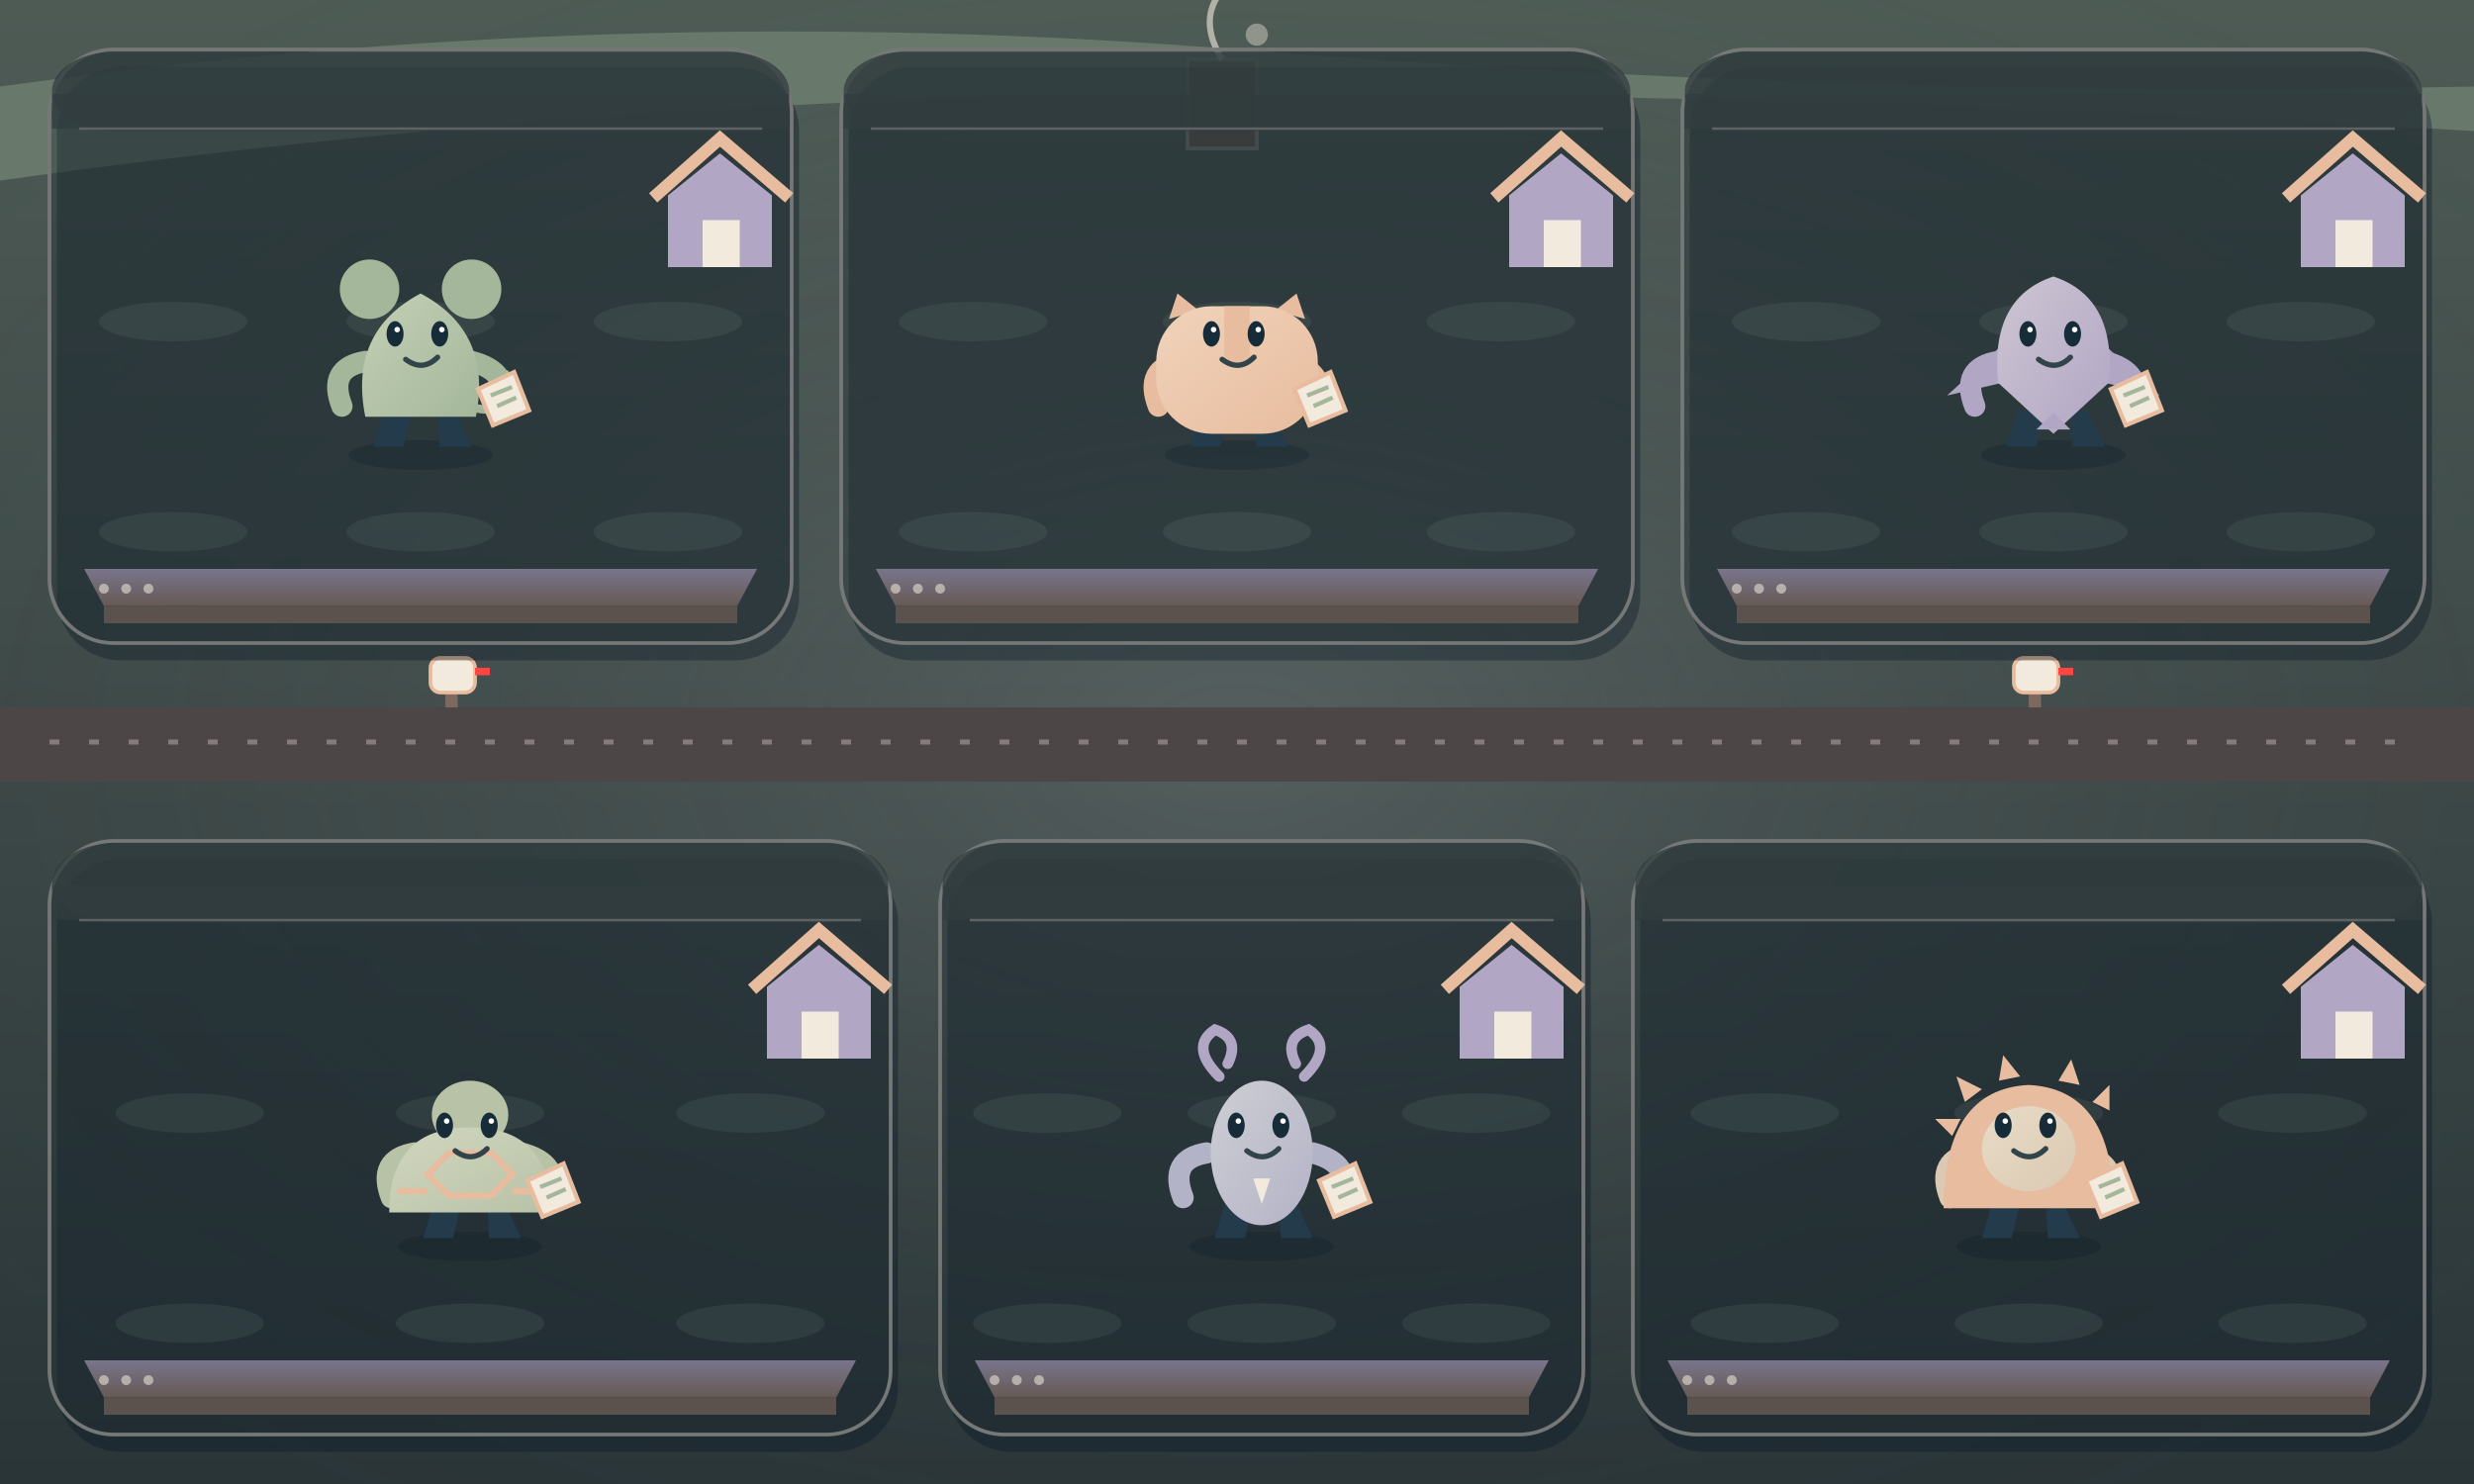
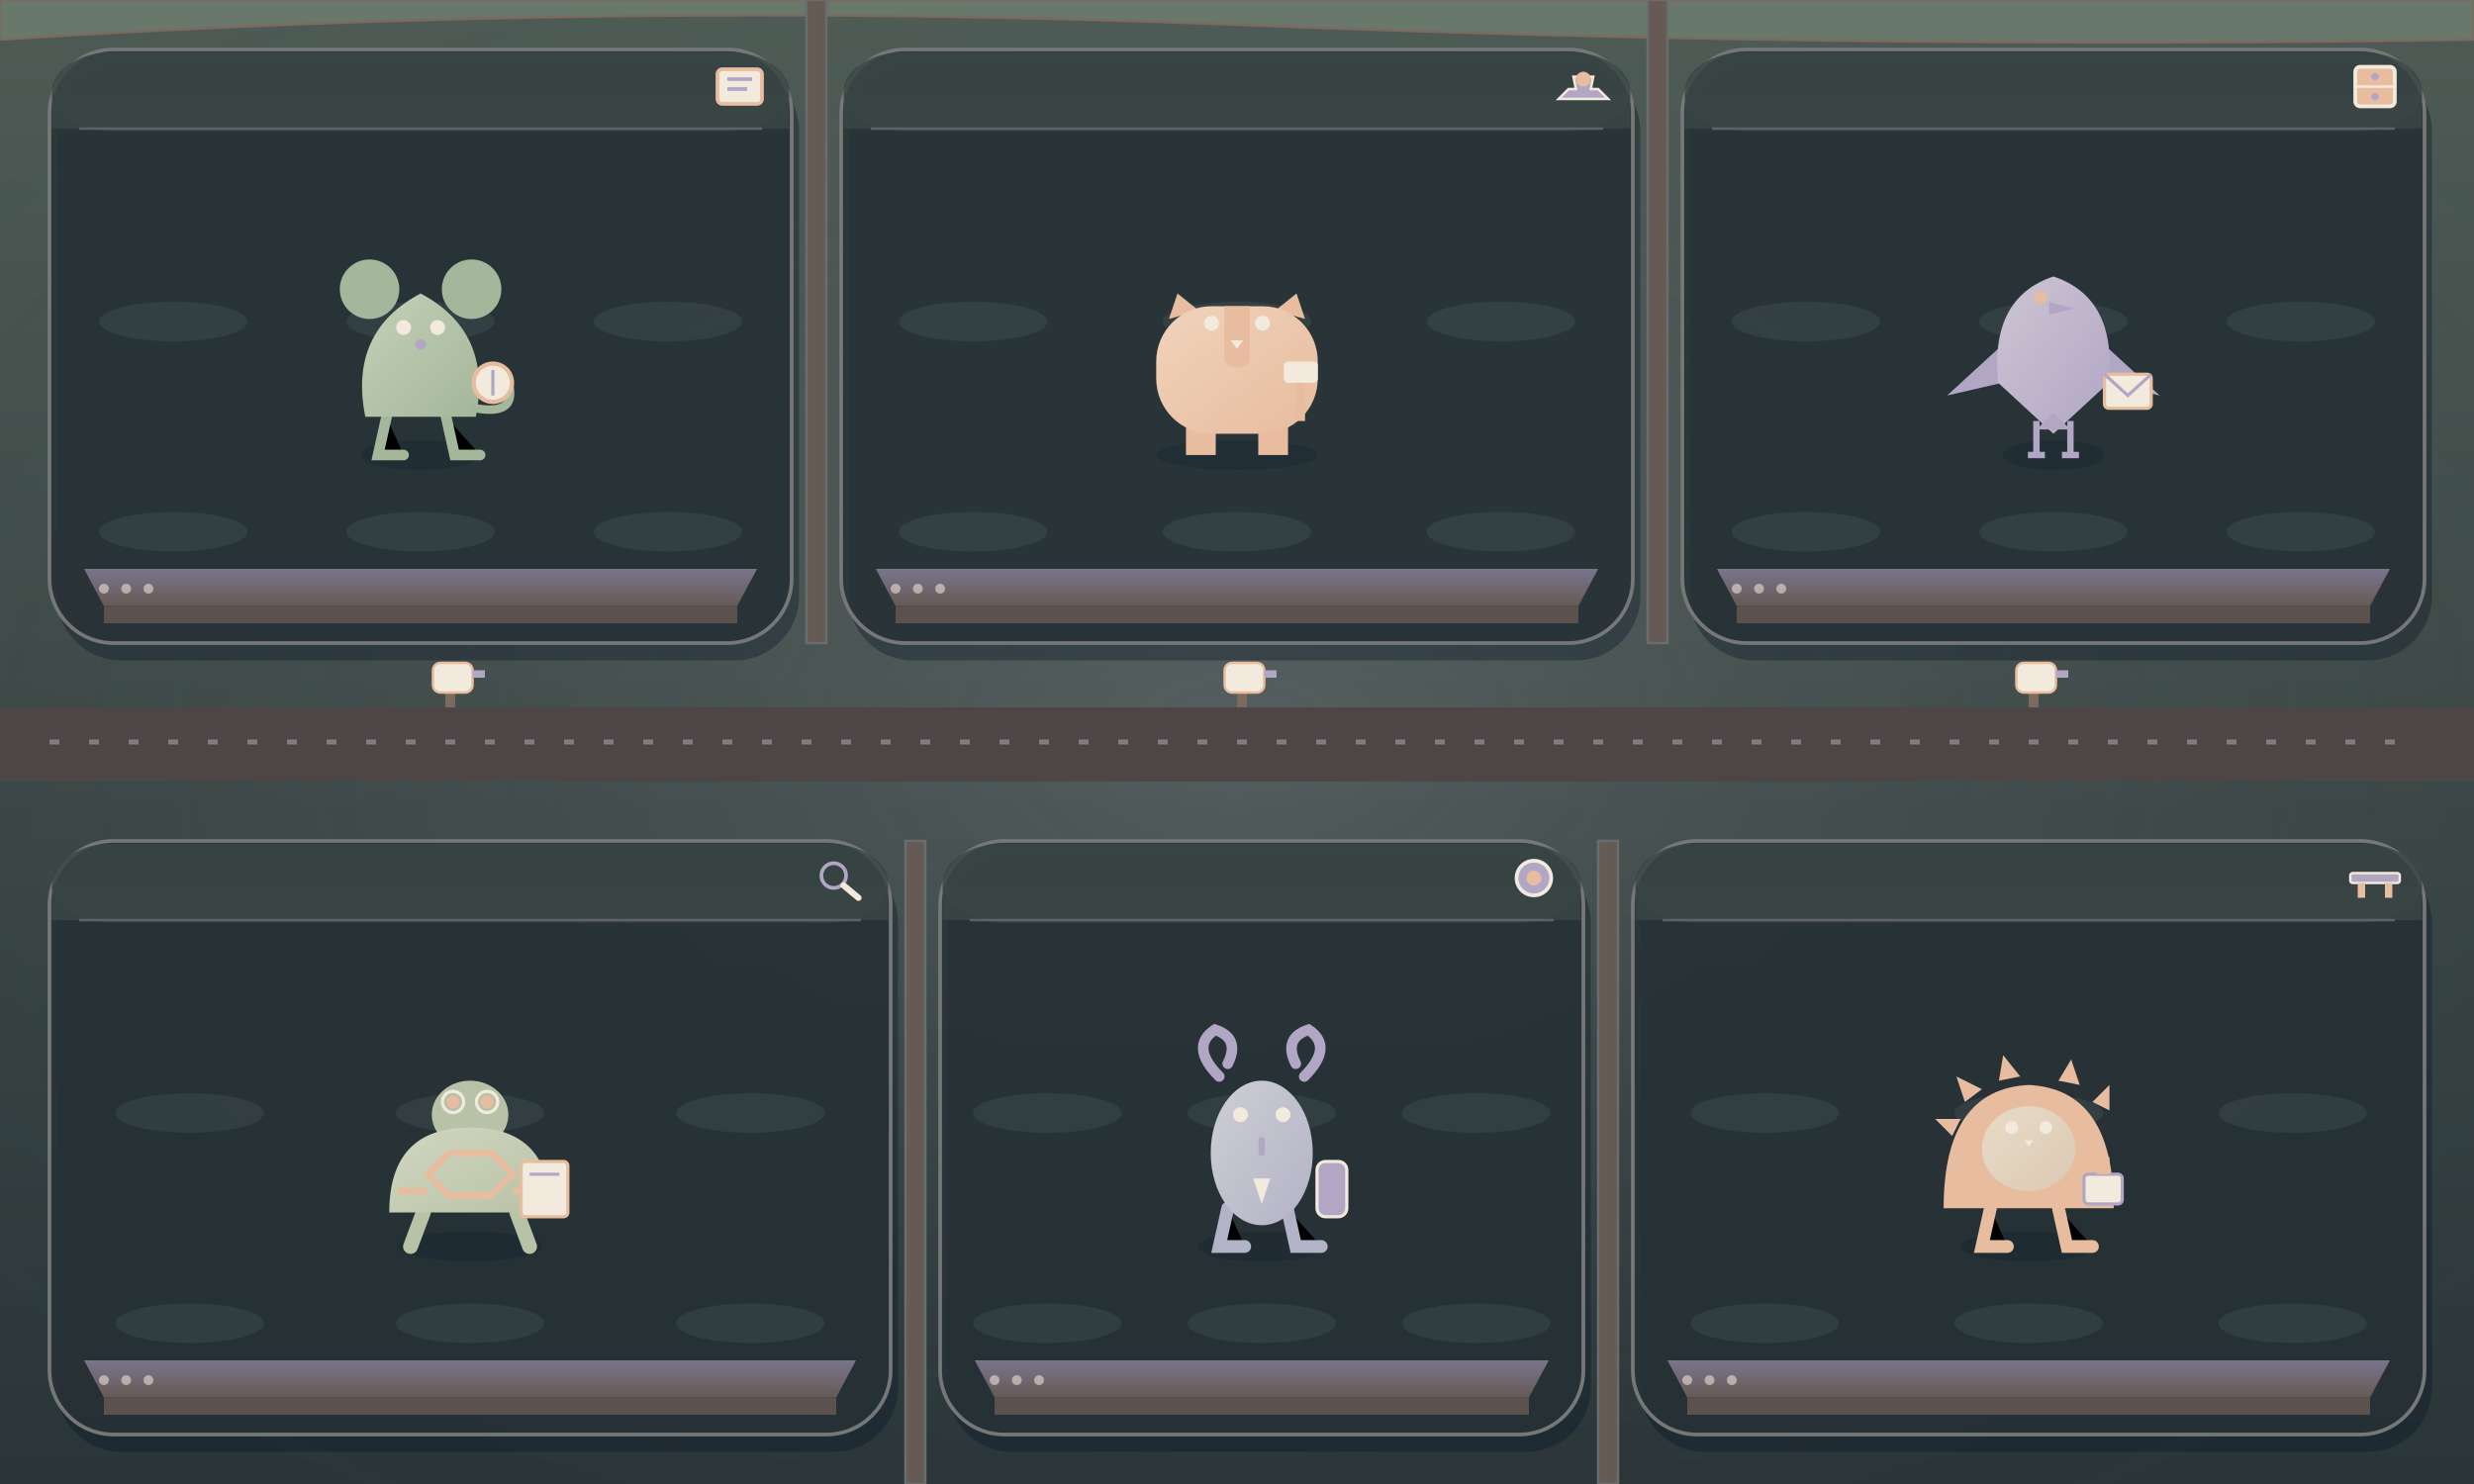
<svg xmlns="http://www.w3.org/2000/svg" width="800" height="480" viewBox="0 0 1000 600">
  <defs>
    <linearGradient id="sky" x1="0" y1="0" x2="0" y2="1">
      <stop offset="0" stop-color="#4e5b55" />
      <stop offset="1" stop-color="#2a3538" />
    </linearGradient>
    <linearGradient id="desk" x1="0" y1="0" x2="0" y2="1">
      <stop offset="0" stop-color="#79758c" />
      <stop offset="1" stop-color="#665a55" />
    </linearGradient>
    <radialGradient id="ambient" cx="50%" cy="50%" r="65%">
      <stop offset="0" stop-color="#ece9f0" stop-opacity=".14" />
      <stop offset="100%" stop-color="#2a3538" stop-opacity="0" />
    </radialGradient>
  </defs>
  <rect width="1000" height="600" fill="url(#sky)" />
  <rect width="1000" height="600" fill="url(#ambient)" />
-   <path d="M0 35q250-35 500-15t500 15v18q-250-15-500-15t-500 35z" fill="#68786a" />
-   <rect x="480" y="24" width="28" height="36" fill="#665a55" stroke="#808280" stroke-width="1.5" />
-   <path d="M494 24q-10-16 0-28t18-6" fill="none" stroke="#F2EBDD" stroke-width="2.5" opacity=".6" />
-   <circle cx="508" cy="14" r="4.5" fill="#F2EBDD" opacity=".4" />
-   <rect x="180" y="280" width="5" height="30" fill="#7c6a61" />
-   <rect x="174" y="266" width="18" height="14" rx="4" fill="#F2EBDD" stroke="#E8BC9F" stroke-width="1.5" />
-   <rect x="192" y="270" width="6" height="3" fill="#ff4444" />
-   <rect x="820" y="280" width="5" height="30" fill="#7c6a61" />
-   <rect x="814" y="266" width="18" height="14" rx="4" fill="#F2EBDD" stroke="#E8BC9F" stroke-width="1.5" />
-   <rect x="832" y="270" width="6" height="3" fill="#ff4444" />
+   <path d="M0 16q250-16 500-6t500 6V0H0z" fill="#68786a" stroke="#7c6a61" stroke-width="1" />
+   <rect x="326" y="0" width="8" height="260" fill="#665a55" stroke="#6a6d6d" stroke-width="1" />
+   <rect x="666" y="0" width="8" height="260" fill="#665a55" stroke="#6a6d6d" stroke-width="1" />
+   <rect x="366" y="340" width="8" height="260" fill="#665a55" stroke="#6a6d6d" stroke-width="1" />
+   <rect x="646" y="340" width="8" height="260" fill="#665a55" stroke="#6a6d6d" stroke-width="1" />
+   <rect x="180" y="280" width="4" height="28" fill="#7c6a61" />
+   <rect x="175" y="268" width="16" height="12" rx="3" fill="#F2EBDD" stroke="#E8BC9F" stroke-width="1" />
+   <rect x="191" y="271" width="5" height="3" fill="#B2A6C5" />
+   <rect x="500" y="280" width="4" height="28" fill="#7c6a61" />
+   <rect x="495" y="268" width="16" height="12" rx="3" fill="#F2EBDD" stroke="#E8BC9F" stroke-width="1" />
+   <rect x="511" y="271" width="5" height="3" fill="#B2A6C5" />
+   <rect x="820" y="280" width="4" height="28" fill="#7c6a61" />
+   <rect x="815" y="268" width="16" height="12" rx="3" fill="#F2EBDD" stroke="#E8BC9F" stroke-width="1" />
+   <rect x="831" y="271" width="5" height="3" fill="#B2A6C5" />
  <path d="M0 286h1000v30H0z" fill="#4c4746" />
  <path d="M20 300h960" stroke="#c9b9c4" stroke-width="2" stroke-dasharray="4 12" opacity=".45" />
  <rect x="23" y="27" width="300" height="240" rx="26" fill="#071422" opacity=".35" />
-   <rect x="20" y="20" width="300" height="240" rx="26" fill="#273236" fill-opacity=".4" stroke="#757877" stroke-width="1.5" />
-   <rect x="21" y="21" width="298" height="32" rx="25" fill="#303c3d" opacity=".75" />
-   <rect x="21" y="38" width="298" height="14" fill="#303c3d" opacity=".75" />
+   <rect x="20" y="20" width="300" height="240" rx="26" fill="#273236" fill-opacity=".85" stroke="#757877" stroke-width="1.5" />
+   <rect x="21" y="21" width="298" height="32" rx="25" fill="#394544" opacity=".85" />
+   <rect x="21" y="38" width="298" height="14" fill="#394544" opacity=".85" />
  <line x1="32" y1="52" x2="308" y2="52" stroke="#5e6264" stroke-width="1" />
  <path d="M34 230h272l-8 15H42z" fill="url(#desk)" />
  <path d="M42 245v7h256v-7" fill="#5b524e" />
  <ellipse cx="70.0" cy="130" rx="30" ry="8" fill="#d9ecdb" opacity=".07" />
  <ellipse cx="70.0" cy="215" rx="30" ry="8" fill="#d9ecdb" opacity=".07" />
  <ellipse cx="170.0" cy="130" rx="30" ry="8" fill="#d9ecdb" opacity=".07" />
  <ellipse cx="170.0" cy="215" rx="30" ry="8" fill="#d9ecdb" opacity=".07" />
  <ellipse cx="270.0" cy="130" rx="30" ry="8" fill="#d9ecdb" opacity=".07" />
  <ellipse cx="270.0" cy="215" rx="30" ry="8" fill="#d9ecdb" opacity=".07" />
-   <path d="M270 79v29h42V79L291 62z" fill="#B2A6C5" />
-   <path d="M264 80l27-24 28 24" fill="none" stroke="#E8BC9F" stroke-width="5" />
-   <path d="M284 89h15v19h-15z" fill="#F2EBDD" />
+   <rect x="290" y="28" width="18" height="14" rx="2" fill="#F2EBDD" stroke="#E8BC9F" stroke-width="1.5" />
+   <line x1="294" y1="32" x2="304" y2="32" stroke="#B2A6C5" stroke-width="1.5" />
+   <line x1="294" y1="36" x2="302" y2="36" stroke="#B2A6C5" stroke-width="1.5" />
  <circle cx="42" cy="238" r="2" fill="#F2EBDD" opacity=".55" />
  <circle cx="51" cy="238" r="2" fill="#F2EBDD" opacity=".55" />
  <circle cx="60" cy="238" r="2" fill="#F2EBDD" opacity=".55" />
  <rect x="343" y="27" width="320" height="240" rx="26" fill="#071422" opacity=".35" />
-   <rect x="340" y="20" width="320" height="240" rx="26" fill="#273236" fill-opacity=".4" stroke="#757877" stroke-width="1.5" />
-   <rect x="341" y="21" width="318" height="32" rx="25" fill="#303c3d" opacity=".75" />
-   <rect x="341" y="38" width="318" height="14" fill="#303c3d" opacity=".75" />
+   <rect x="340" y="20" width="320" height="240" rx="26" fill="#273236" fill-opacity=".85" stroke="#757877" stroke-width="1.5" />
+   <rect x="341" y="21" width="318" height="32" rx="25" fill="#394544" opacity=".85" />
+   <rect x="341" y="38" width="318" height="14" fill="#394544" opacity=".85" />
  <line x1="352" y1="52" x2="648" y2="52" stroke="#5e6264" stroke-width="1" />
  <path d="M354 230h292l-8 15H362z" fill="url(#desk)" />
  <path d="M362 245v7h276v-7" fill="#5b524e" />
  <ellipse cx="393.333" cy="130" rx="30" ry="8" fill="#d9ecdb" opacity=".07" />
  <ellipse cx="393.333" cy="215" rx="30" ry="8" fill="#d9ecdb" opacity=".07" />
  <ellipse cx="500.0" cy="130" rx="30" ry="8" fill="#d9ecdb" opacity=".07" />
  <ellipse cx="500.0" cy="215" rx="30" ry="8" fill="#d9ecdb" opacity=".07" />
  <ellipse cx="606.667" cy="130" rx="30" ry="8" fill="#d9ecdb" opacity=".07" />
  <ellipse cx="606.667" cy="215" rx="30" ry="8" fill="#d9ecdb" opacity=".07" />
-   <path d="M610 79v29h42V79L631 62z" fill="#B2A6C5" />
-   <path d="M604 80l27-24 28 24" fill="none" stroke="#E8BC9F" stroke-width="5" />
-   <path d="M624 89h15v19h-15z" fill="#F2EBDD" />
+   <path d="M630 40h20l-4-4h-3l1-5h-8l1 5h-3z" fill="#B2A6C5" stroke="#F2EBDD" stroke-width="1" />
+   <circle cx="640" cy="32" r="3" fill="#E8BC9F" />
  <circle cx="362" cy="238" r="2" fill="#F2EBDD" opacity=".55" />
  <circle cx="371" cy="238" r="2" fill="#F2EBDD" opacity=".55" />
  <circle cx="380" cy="238" r="2" fill="#F2EBDD" opacity=".55" />
  <rect x="683" y="27" width="300" height="240" rx="26" fill="#071422" opacity=".35" />
-   <rect x="680" y="20" width="300" height="240" rx="26" fill="#273236" fill-opacity=".4" stroke="#757877" stroke-width="1.5" />
-   <rect x="681" y="21" width="298" height="32" rx="25" fill="#303c3d" opacity=".75" />
-   <rect x="681" y="38" width="298" height="14" fill="#303c3d" opacity=".75" />
+   <rect x="680" y="20" width="300" height="240" rx="26" fill="#273236" fill-opacity=".85" stroke="#757877" stroke-width="1.5" />
+   <rect x="681" y="21" width="298" height="32" rx="25" fill="#394544" opacity=".85" />
+   <rect x="681" y="38" width="298" height="14" fill="#394544" opacity=".85" />
  <line x1="692" y1="52" x2="968" y2="52" stroke="#5e6264" stroke-width="1" />
  <path d="M694 230h272l-8 15H702z" fill="url(#desk)" />
  <path d="M702 245v7h256v-7" fill="#5b524e" />
  <ellipse cx="730.0" cy="130" rx="30" ry="8" fill="#d9ecdb" opacity=".07" />
  <ellipse cx="730.0" cy="215" rx="30" ry="8" fill="#d9ecdb" opacity=".07" />
  <ellipse cx="830.0" cy="130" rx="30" ry="8" fill="#d9ecdb" opacity=".07" />
  <ellipse cx="830.0" cy="215" rx="30" ry="8" fill="#d9ecdb" opacity=".07" />
  <ellipse cx="930.0" cy="130" rx="30" ry="8" fill="#d9ecdb" opacity=".07" />
  <ellipse cx="930.0" cy="215" rx="30" ry="8" fill="#d9ecdb" opacity=".07" />
-   <path d="M930 79v29h42V79L951 62z" fill="#B2A6C5" />
-   <path d="M924 80l27-24 28 24" fill="none" stroke="#E8BC9F" stroke-width="5" />
-   <path d="M944 89h15v19h-15z" fill="#F2EBDD" />
+   <rect x="952" y="27" width="16" height="16" rx="2" fill="#E8BC9F" stroke="#F2EBDD" stroke-width="1.5" />
+   <line x1="952" y1="35" x2="968" y2="35" stroke="#F2EBDD" stroke-width="1" />
+   <circle cx="960" cy="31" r="1.5" fill="#B2A6C5" />
+   <circle cx="960" cy="39" r="1.5" fill="#B2A6C5" />
  <circle cx="702" cy="238" r="2" fill="#F2EBDD" opacity=".55" />
  <circle cx="711" cy="238" r="2" fill="#F2EBDD" opacity=".55" />
  <circle cx="720" cy="238" r="2" fill="#F2EBDD" opacity=".55" />
  <rect x="23" y="347" width="340" height="240" rx="26" fill="#071422" opacity=".35" />
-   <rect x="20" y="340" width="340" height="240" rx="26" fill="#273236" fill-opacity=".4" stroke="#757877" stroke-width="1.5" />
-   <rect x="21" y="341" width="338" height="32" rx="25" fill="#303c3d" opacity=".75" />
-   <rect x="21" y="358" width="338" height="14" fill="#303c3d" opacity=".75" />
+   <rect x="20" y="340" width="340" height="240" rx="26" fill="#273236" fill-opacity=".85" stroke="#757877" stroke-width="1.5" />
+   <rect x="21" y="341" width="338" height="32" rx="25" fill="#394544" opacity=".85" />
+   <rect x="21" y="358" width="338" height="14" fill="#394544" opacity=".85" />
  <line x1="32" y1="372" x2="348" y2="372" stroke="#5e6264" stroke-width="1" />
  <path d="M34 550h312l-8 15H42z" fill="url(#desk)" />
  <path d="M42 565v7h296v-7" fill="#5b524e" />
  <ellipse cx="76.667" cy="450" rx="30" ry="8" fill="#d9ecdb" opacity=".07" />
  <ellipse cx="76.667" cy="535" rx="30" ry="8" fill="#d9ecdb" opacity=".07" />
  <ellipse cx="190.0" cy="450" rx="30" ry="8" fill="#d9ecdb" opacity=".07" />
  <ellipse cx="190.0" cy="535" rx="30" ry="8" fill="#d9ecdb" opacity=".07" />
  <ellipse cx="303.333" cy="450" rx="30" ry="8" fill="#d9ecdb" opacity=".07" />
  <ellipse cx="303.333" cy="535" rx="30" ry="8" fill="#d9ecdb" opacity=".07" />
-   <path d="M310 399v29h42V399L331 382z" fill="#B2A6C5" />
-   <path d="M304 400l27-24 28 24" fill="none" stroke="#E8BC9F" stroke-width="5" />
-   <path d="M324 409h15v19h-15z" fill="#F2EBDD" />
+   <circle cx="337" cy="354" r="5" fill="none" stroke="#B2A6C5" stroke-width="1.5" />
+   <line x1="341" y1="358" x2="347" y2="363" stroke="#F2EBDD" stroke-width="2.5" stroke-linecap="round" />
  <circle cx="42" cy="558" r="2" fill="#F2EBDD" opacity=".55" />
  <circle cx="51" cy="558" r="2" fill="#F2EBDD" opacity=".55" />
  <circle cx="60" cy="558" r="2" fill="#F2EBDD" opacity=".55" />
  <rect x="383" y="347" width="260" height="240" rx="26" fill="#071422" opacity=".35" />
-   <rect x="380" y="340" width="260" height="240" rx="26" fill="#273236" fill-opacity=".4" stroke="#757877" stroke-width="1.5" />
-   <rect x="381" y="341" width="258" height="32" rx="25" fill="#303c3d" opacity=".75" />
-   <rect x="381" y="358" width="258" height="14" fill="#303c3d" opacity=".75" />
+   <rect x="380" y="340" width="260" height="240" rx="26" fill="#273236" fill-opacity=".85" stroke="#757877" stroke-width="1.5" />
+   <rect x="381" y="341" width="258" height="32" rx="25" fill="#394544" opacity=".85" />
+   <rect x="381" y="358" width="258" height="14" fill="#394544" opacity=".85" />
  <line x1="392" y1="372" x2="628" y2="372" stroke="#5e6264" stroke-width="1" />
  <path d="M394 550h232l-8 15H402z" fill="url(#desk)" />
  <path d="M402 565v7h216v-7" fill="#5b524e" />
  <ellipse cx="423.333" cy="450" rx="30" ry="8" fill="#d9ecdb" opacity=".07" />
  <ellipse cx="423.333" cy="535" rx="30" ry="8" fill="#d9ecdb" opacity=".07" />
  <ellipse cx="510.0" cy="450" rx="30" ry="8" fill="#d9ecdb" opacity=".07" />
  <ellipse cx="510.0" cy="535" rx="30" ry="8" fill="#d9ecdb" opacity=".07" />
  <ellipse cx="596.667" cy="450" rx="30" ry="8" fill="#d9ecdb" opacity=".07" />
  <ellipse cx="596.667" cy="535" rx="30" ry="8" fill="#d9ecdb" opacity=".07" />
-   <path d="M590 399v29h42V399L611 382z" fill="#B2A6C5" />
-   <path d="M584 400l27-24 28 24" fill="none" stroke="#E8BC9F" stroke-width="5" />
-   <path d="M604 409h15v19h-15z" fill="#F2EBDD" />
+   <circle cx="620" cy="355" r="7" fill="#B2A6C5" stroke="#F2EBDD" stroke-width="1.5" />
+   <circle cx="620" cy="355" r="3" fill="#E8BC9F" />
  <circle cx="402" cy="558" r="2" fill="#F2EBDD" opacity=".55" />
  <circle cx="411" cy="558" r="2" fill="#F2EBDD" opacity=".55" />
  <circle cx="420" cy="558" r="2" fill="#F2EBDD" opacity=".55" />
  <rect x="663" y="347" width="320" height="240" rx="26" fill="#071422" opacity=".35" />
-   <rect x="660" y="340" width="320" height="240" rx="26" fill="#273236" fill-opacity=".4" stroke="#757877" stroke-width="1.5" />
-   <rect x="661" y="341" width="318" height="32" rx="25" fill="#303c3d" opacity=".75" />
-   <rect x="661" y="358" width="318" height="14" fill="#303c3d" opacity=".75" />
+   <rect x="660" y="340" width="320" height="240" rx="26" fill="#273236" fill-opacity=".85" stroke="#757877" stroke-width="1.5" />
+   <rect x="661" y="341" width="318" height="32" rx="25" fill="#394544" opacity=".85" />
+   <rect x="661" y="358" width="318" height="14" fill="#394544" opacity=".85" />
  <line x1="672" y1="372" x2="968" y2="372" stroke="#5e6264" stroke-width="1" />
  <path d="M674 550h292l-8 15H682z" fill="url(#desk)" />
  <path d="M682 565v7h276v-7" fill="#5b524e" />
  <ellipse cx="713.333" cy="450" rx="30" ry="8" fill="#d9ecdb" opacity=".07" />
  <ellipse cx="713.333" cy="535" rx="30" ry="8" fill="#d9ecdb" opacity=".07" />
  <ellipse cx="820.0" cy="450" rx="30" ry="8" fill="#d9ecdb" opacity=".07" />
  <ellipse cx="820.0" cy="535" rx="30" ry="8" fill="#d9ecdb" opacity=".07" />
  <ellipse cx="926.667" cy="450" rx="30" ry="8" fill="#d9ecdb" opacity=".07" />
  <ellipse cx="926.667" cy="535" rx="30" ry="8" fill="#d9ecdb" opacity=".07" />
-   <path d="M930 399v29h42V399L951 382z" fill="#B2A6C5" />
-   <path d="M924 400l27-24 28 24" fill="none" stroke="#E8BC9F" stroke-width="5" />
-   <path d="M944 409h15v19h-15z" fill="#F2EBDD" />
+   <rect x="950" y="353" width="20" height="4" rx="1" fill="#B2A6C5" stroke="#F2EBDD" stroke-width="1" />
+   <rect x="953" y="357" width="3" height="6" fill="#E8BC9F" />
+   <rect x="964" y="357" width="3" height="6" fill="#E8BC9F" />
  <circle cx="682" cy="558" r="2" fill="#F2EBDD" opacity=".55" />
  <circle cx="691" cy="558" r="2" fill="#F2EBDD" opacity=".55" />
  <circle cx="700" cy="558" r="2" fill="#F2EBDD" opacity=".55" />
  <svg x="115.0" y="86" width="110" height="110" viewBox="0 0 128 128">
    <defs>
      <linearGradient id="body0" x1="0" y1="0" x2="1" y2="1">
        <stop offset="0" stop-color="#c4d0b6" />
        <stop offset="1" stop-color="#A4B79A" />
      </linearGradient>
    </defs>
-     <ellipse cx="64" cy="114" rx="34" ry="7" fill="#091726" opacity=".24" />
-     <path d="M47 93l-5 17h14l4-17M72 93l1 17h15l-8-17" fill="#243b4b" />
-     <path d="M38 70Q20 73 27 91M88 70q19 5 13 20" stroke="#A4B79A" stroke-width="10" fill="none" stroke-linecap="round" />
+     <ellipse cx="64" cy="114" rx="28" ry="7" fill="#091726" opacity=".24" />
+     <path d="M48 96l-4 18h12M76 96l4 18h12" stroke="#A4B79A" stroke-width="5" stroke-linecap="round" />
    <g id="shape-0">
      <circle cx="40" cy="36" r="14" fill="#A4B79A" />
      <circle cx="88" cy="36" r="14" fill="#A4B79A" />
      <path d="M38 96q-8-40 26-58 34 18 26 58z" fill="url(#body0)" />
      <path d="M90 92q22 4 14-16" fill="none" stroke="#A4B79A" stroke-width="4" stroke-linecap="round" />
    </g>
-     <ellipse cx="52" cy="57" rx="4" ry="6" fill="#172c39" />
-     <ellipse cx="73" cy="57" rx="4" ry="6" fill="#172c39" />
-     <circle cx="53" cy="55" r="1.3" fill="#fff" />
-     <circle cx="74" cy="55" r="1.3" fill="#fff" />
-     <path d="M57 69q8 6 15-1" fill="none" stroke="#31444a" stroke-width="2.5" stroke-linecap="round" />
-     <path d="M91 83l17-8 7 18-17 7z" fill="#F2EBDD" stroke="#E8BC9F" stroke-width="2" />
-     <path d="M97 86l10-4m-7 9 9-4" stroke="#A4B79A" stroke-width="2" />
+     <circle cx="56" cy="54" r="3.5" fill="#F2EBDD" />
+     <circle cx="72" cy="54" r="3.5" fill="#F2EBDD" />
+     <circle cx="64" cy="62" r="2.5" fill="#B2A6C5" />
+     <circle cx="98" cy="80" r="9" fill="#F2EBDD" stroke="#E8BC9F" stroke-width="2" />
+     <line x1="98" y1="74" x2="98" y2="86" stroke="#B2A6C5" stroke-width="1.5" />
  </svg>
  <svg x="445.0" y="86" width="110" height="110" viewBox="0 0 128 128">
    <defs>
      <linearGradient id="body1" x1="0" y1="0" x2="1" y2="1">
        <stop offset="0" stop-color="#f0d3ba" />
        <stop offset="1" stop-color="#E8BC9F" />
      </linearGradient>
    </defs>
-     <ellipse cx="64" cy="114" rx="34" ry="7" fill="#091726" opacity=".24" />
-     <path d="M47 93l-5 17h14l4-17M72 93l1 17h15l-8-17" fill="#243b4b" />
-     <path d="M38 70Q20 73 27 91M88 70q19 5 13 20" stroke="#E8BC9F" stroke-width="10" fill="none" stroke-linecap="round" />
+     <ellipse cx="64" cy="114" rx="38" ry="7" fill="#091726" opacity=".24" />
+     <rect x="40" y="98" width="14" height="16" fill="#E8BC9F" />
+     <rect x="74" y="98" width="14" height="16" fill="#E8BC9F" />
    <g id="shape-1">
      <path d="M32 50l4-12 10 8M96 50l-4-12-10 8" fill="#E8BC9F" />
      <rect x="26" y="44" width="76" height="60" rx="26" fill="url(#body1)" />
      <path d="M58 44h12v26q-6 6-12 0z" fill="#E8BC9F" />
    </g>
-     <ellipse cx="52" cy="57" rx="4" ry="6" fill="#172c39" />
-     <ellipse cx="73" cy="57" rx="4" ry="6" fill="#172c39" />
-     <circle cx="53" cy="55" r="1.3" fill="#fff" />
-     <circle cx="74" cy="55" r="1.3" fill="#fff" />
-     <path d="M57 69q8 6 15-1" fill="none" stroke="#31444a" stroke-width="2.5" stroke-linecap="round" />
-     <path d="M91 83l17-8 7 18-17 7z" fill="#F2EBDD" stroke="#E8BC9F" stroke-width="2" />
-     <path d="M97 86l10-4m-7 9 9-4" stroke="#A4B79A" stroke-width="2" />
+     <circle cx="52" cy="52" r="3.5" fill="#F2EBDD" />
+     <circle cx="76" cy="52" r="3.5" fill="#F2EBDD" />
+     <polygon points="61,60 67,60 64,64" fill="#F2EBDD" />
+     <line x1="94" y1="72" x2="94" y2="98" stroke="#E8BC9F" stroke-width="4" />
+     <rect x="86" y="70" width="16" height="10" rx="2" fill="#F2EBDD" />
  </svg>
  <svg x="775.0" y="86" width="110" height="110" viewBox="0 0 128 128">
    <defs>
      <linearGradient id="body2" x1="0" y1="0" x2="1" y2="1">
        <stop offset="0" stop-color="#cdc5d2" />
        <stop offset="1" stop-color="#B2A6C5" />
      </linearGradient>
    </defs>
-     <ellipse cx="64" cy="114" rx="34" ry="7" fill="#091726" opacity=".24" />
-     <path d="M47 93l-5 17h14l4-17M72 93l1 17h15l-8-17" fill="#243b4b" />
-     <path d="M38 70Q20 73 27 91M88 70q19 5 13 20" stroke="#B2A6C5" stroke-width="10" fill="none" stroke-linecap="round" />
+     <ellipse cx="64" cy="114" rx="24" ry="7" fill="#091726" opacity=".24" />
+     <path d="M56 98v16m-4 0h8M72 98v16m-4 0h8" stroke="#B2A6C5" stroke-width="3" />
    <g id="shape-2">
      <path d="M38 64L14 86l26-6M90 64l24 22-26-6" fill="#B2A6C5" />
      <path d="M64 30q30 10 26 50l-26 24-26-24q-4-40 26-50z" fill="url(#body2)" />
      <path d="M56 102l8-8 8 8" fill="#B2A6C5" />
    </g>
-     <ellipse cx="52" cy="57" rx="4" ry="6" fill="#172c39" />
-     <ellipse cx="73" cy="57" rx="4" ry="6" fill="#172c39" />
-     <circle cx="53" cy="55" r="1.3" fill="#fff" />
-     <circle cx="74" cy="55" r="1.3" fill="#fff" />
-     <path d="M57 69q8 6 15-1" fill="none" stroke="#31444a" stroke-width="2.5" stroke-linecap="round" />
-     <path d="M91 83l17-8 7 18-17 7z" fill="#F2EBDD" stroke="#E8BC9F" stroke-width="2" />
-     <path d="M97 86l10-4m-7 9 9-4" stroke="#A4B79A" stroke-width="2" />
+     <circle cx="58" cy="40" r="3" fill="#E8BC9F" />
+     <polygon points="62,42 74,45 62,48" fill="#B2A6C5" />
+     <rect x="88" y="76" width="22" height="16" rx="2" fill="#F2EBDD" stroke="#E8BC9F" stroke-width="1.5" />
+     <path d="M88 76l11 10 11-10" fill="none" stroke="#B2A6C5" stroke-width="1.5" />
  </svg>
  <svg x="135.0" y="406" width="110" height="110" viewBox="0 0 128 128">
    <defs>
      <linearGradient id="body3" x1="0" y1="0" x2="1" y2="1">
        <stop offset="0" stop-color="#d1d7bf" />
        <stop offset="1" stop-color="#b8c2a7" />
      </linearGradient>
    </defs>
    <ellipse cx="64" cy="114" rx="34" ry="7" fill="#091726" opacity=".24" />
-     <path d="M47 93l-5 17h14l4-17M72 93l1 17h15l-8-17" fill="#243b4b" />
-     <path d="M38 70Q20 73 27 91M88 70q19 5 13 20" stroke="#b8c2a7" stroke-width="10" fill="none" stroke-linecap="round" />
+     <path d="M42 98l-6 16M86 98l6 16" stroke="#b8c2a7" stroke-width="7" stroke-linecap="round" />
    <g id="shape-3">
      <ellipse cx="64" cy="52" rx="18" ry="16" fill="#b8c2a7" />
      <path d="M26 98q0-40 38-40t38 40z" fill="url(#body3)" />
      <path d="M44 80l10-10h20l10 10-10 10H54zM30 88h14M84 88h14" fill="none" stroke="#E8BC9F" stroke-width="3" />
    </g>
-     <ellipse cx="52" cy="57" rx="4" ry="6" fill="#172c39" />
-     <ellipse cx="73" cy="57" rx="4" ry="6" fill="#172c39" />
-     <circle cx="53" cy="55" r="1.3" fill="#fff" />
-     <circle cx="74" cy="55" r="1.3" fill="#fff" />
-     <path d="M57 69q8 6 15-1" fill="none" stroke="#31444a" stroke-width="2.5" stroke-linecap="round" />
-     <path d="M91 83l17-8 7 18-17 7z" fill="#F2EBDD" stroke="#E8BC9F" stroke-width="2" />
-     <path d="M97 86l10-4m-7 9 9-4" stroke="#A4B79A" stroke-width="2" />
+     <circle cx="56" cy="46" r="3" fill="#E8BC9F" />
+     <circle cx="72" cy="46" r="3" fill="#E8BC9F" />
+     <circle cx="56" cy="46" r="5" fill="none" stroke="#F2EBDD" stroke-width="1.5" />
+     <circle cx="72" cy="46" r="5" fill="none" stroke="#F2EBDD" stroke-width="1.5" />
+     <rect x="88" y="74" width="22" height="26" rx="2" fill="#F2EBDD" stroke="#E8BC9F" stroke-width="1.5" />
+     <line x1="92" y1="80" x2="106" y2="80" stroke="#B2A6C5" stroke-width="1.5" />
  </svg>
  <svg x="455.0" y="406" width="110" height="110" viewBox="0 0 128 128">
    <defs>
      <linearGradient id="body4" x1="0" y1="0" x2="1" y2="1">
        <stop offset="0" stop-color="#ceced4" />
        <stop offset="1" stop-color="#b3b3c7" />
      </linearGradient>
    </defs>
-     <ellipse cx="64" cy="114" rx="34" ry="7" fill="#091726" opacity=".24" />
-     <path d="M47 93l-5 17h14l4-17M72 93l1 17h15l-8-17" fill="#243b4b" />
-     <path d="M38 70Q20 73 27 91M88 70q19 5 13 20" stroke="#b3b3c7" stroke-width="10" fill="none" stroke-linecap="round" />
+     <ellipse cx="64" cy="114" rx="30" ry="7" fill="#091726" opacity=".24" />
+     <path d="M48 96l-4 18h12M76 96l4 18h12" stroke="#b3b3c7" stroke-width="6" stroke-linecap="round" />
    <g id="shape-4">
      <path d="M44 34q-14-14-2-22 12 4 6 16M84 34q14-14 2-22-12 4-6 16" fill="none" stroke="#B2A6C5" stroke-width="5" stroke-linecap="round" />
      <ellipse cx="64" cy="70" rx="24" ry="34" fill="url(#body4)" />
      <path d="M60 82l4 12 4-12" fill="#F2EBDD" />
    </g>
-     <ellipse cx="52" cy="57" rx="4" ry="6" fill="#172c39" />
-     <ellipse cx="73" cy="57" rx="4" ry="6" fill="#172c39" />
-     <circle cx="53" cy="55" r="1.3" fill="#fff" />
-     <circle cx="74" cy="55" r="1.3" fill="#fff" />
-     <path d="M57 69q8 6 15-1" fill="none" stroke="#31444a" stroke-width="2.5" stroke-linecap="round" />
-     <path d="M91 83l17-8 7 18-17 7z" fill="#F2EBDD" stroke="#E8BC9F" stroke-width="2" />
-     <path d="M97 86l10-4m-7 9 9-4" stroke="#A4B79A" stroke-width="2" />
+     <circle cx="54" cy="52" r="3.5" fill="#F2EBDD" />
+     <circle cx="74" cy="52" r="3.5" fill="#F2EBDD" />
+     <path d="M64 64v6" stroke="#B2A6C5" stroke-width="3" stroke-linecap="round" />
+     <rect x="90" y="74" width="14" height="26" rx="4" fill="#B2A6C5" stroke="#F2EBDD" stroke-width="1.5" />
  </svg>
  <svg x="765.0" y="406" width="110" height="110" viewBox="0 0 128 128">
    <defs>
      <linearGradient id="body5" x1="0" y1="0" x2="1" y2="1">
        <stop offset="0" stop-color="#e8dcc7" />
        <stop offset="1" stop-color="#dbc9b3" />
      </linearGradient>
    </defs>
-     <ellipse cx="64" cy="114" rx="34" ry="7" fill="#091726" opacity=".24" />
-     <path d="M47 93l-5 17h14l4-17M72 93l1 17h15l-8-17" fill="#243b4b" />
-     <path d="M38 70Q20 73 27 91M88 70q19 5 13 20" stroke="#dbc9b3" stroke-width="10" fill="none" stroke-linecap="round" />
+     <ellipse cx="64" cy="114" rx="32" ry="7" fill="#091726" opacity=".24" />
+     <path d="M46 96l-4 18h12M78 96l4 18h12" stroke="#E8BC9F" stroke-width="6" stroke-linecap="round" />
    <g id="shape-5">
      <path d="M24 96q0-56 40-58 40 2 40 58zM28 62l-8-8 12 0M34 46l-4-12 12 6M50 36l2-12 8 10M78 36l6-10 4 12M94 46l8-8v12" fill="#E8BC9F" />
      <ellipse cx="64" cy="68" rx="22" ry="20" fill="url(#body5)" />
    </g>
-     <ellipse cx="52" cy="57" rx="4" ry="6" fill="#172c39" />
-     <ellipse cx="73" cy="57" rx="4" ry="6" fill="#172c39" />
-     <circle cx="53" cy="55" r="1.3" fill="#fff" />
-     <circle cx="74" cy="55" r="1.3" fill="#fff" />
-     <path d="M57 69q8 6 15-1" fill="none" stroke="#31444a" stroke-width="2.5" stroke-linecap="round" />
-     <path d="M91 83l17-8 7 18-17 7z" fill="#F2EBDD" stroke="#E8BC9F" stroke-width="2" />
-     <path d="M97 86l10-4m-7 9 9-4" stroke="#A4B79A" stroke-width="2" />
+     <circle cx="56" cy="58" r="3" fill="#F2EBDD" />
+     <circle cx="72" cy="58" r="3" fill="#F2EBDD" />
+     <polygon points="62,64 66,64 64,67" fill="#F2EBDD" />
+     <rect x="90" y="80" width="18" height="14" rx="2" fill="#F2EBDD" stroke="#B2A6C5" stroke-width="1.5" />
+     <rect x="96" y="72" width="6" height="8" fill="#E8BC9F" />
  </svg>
</svg>
